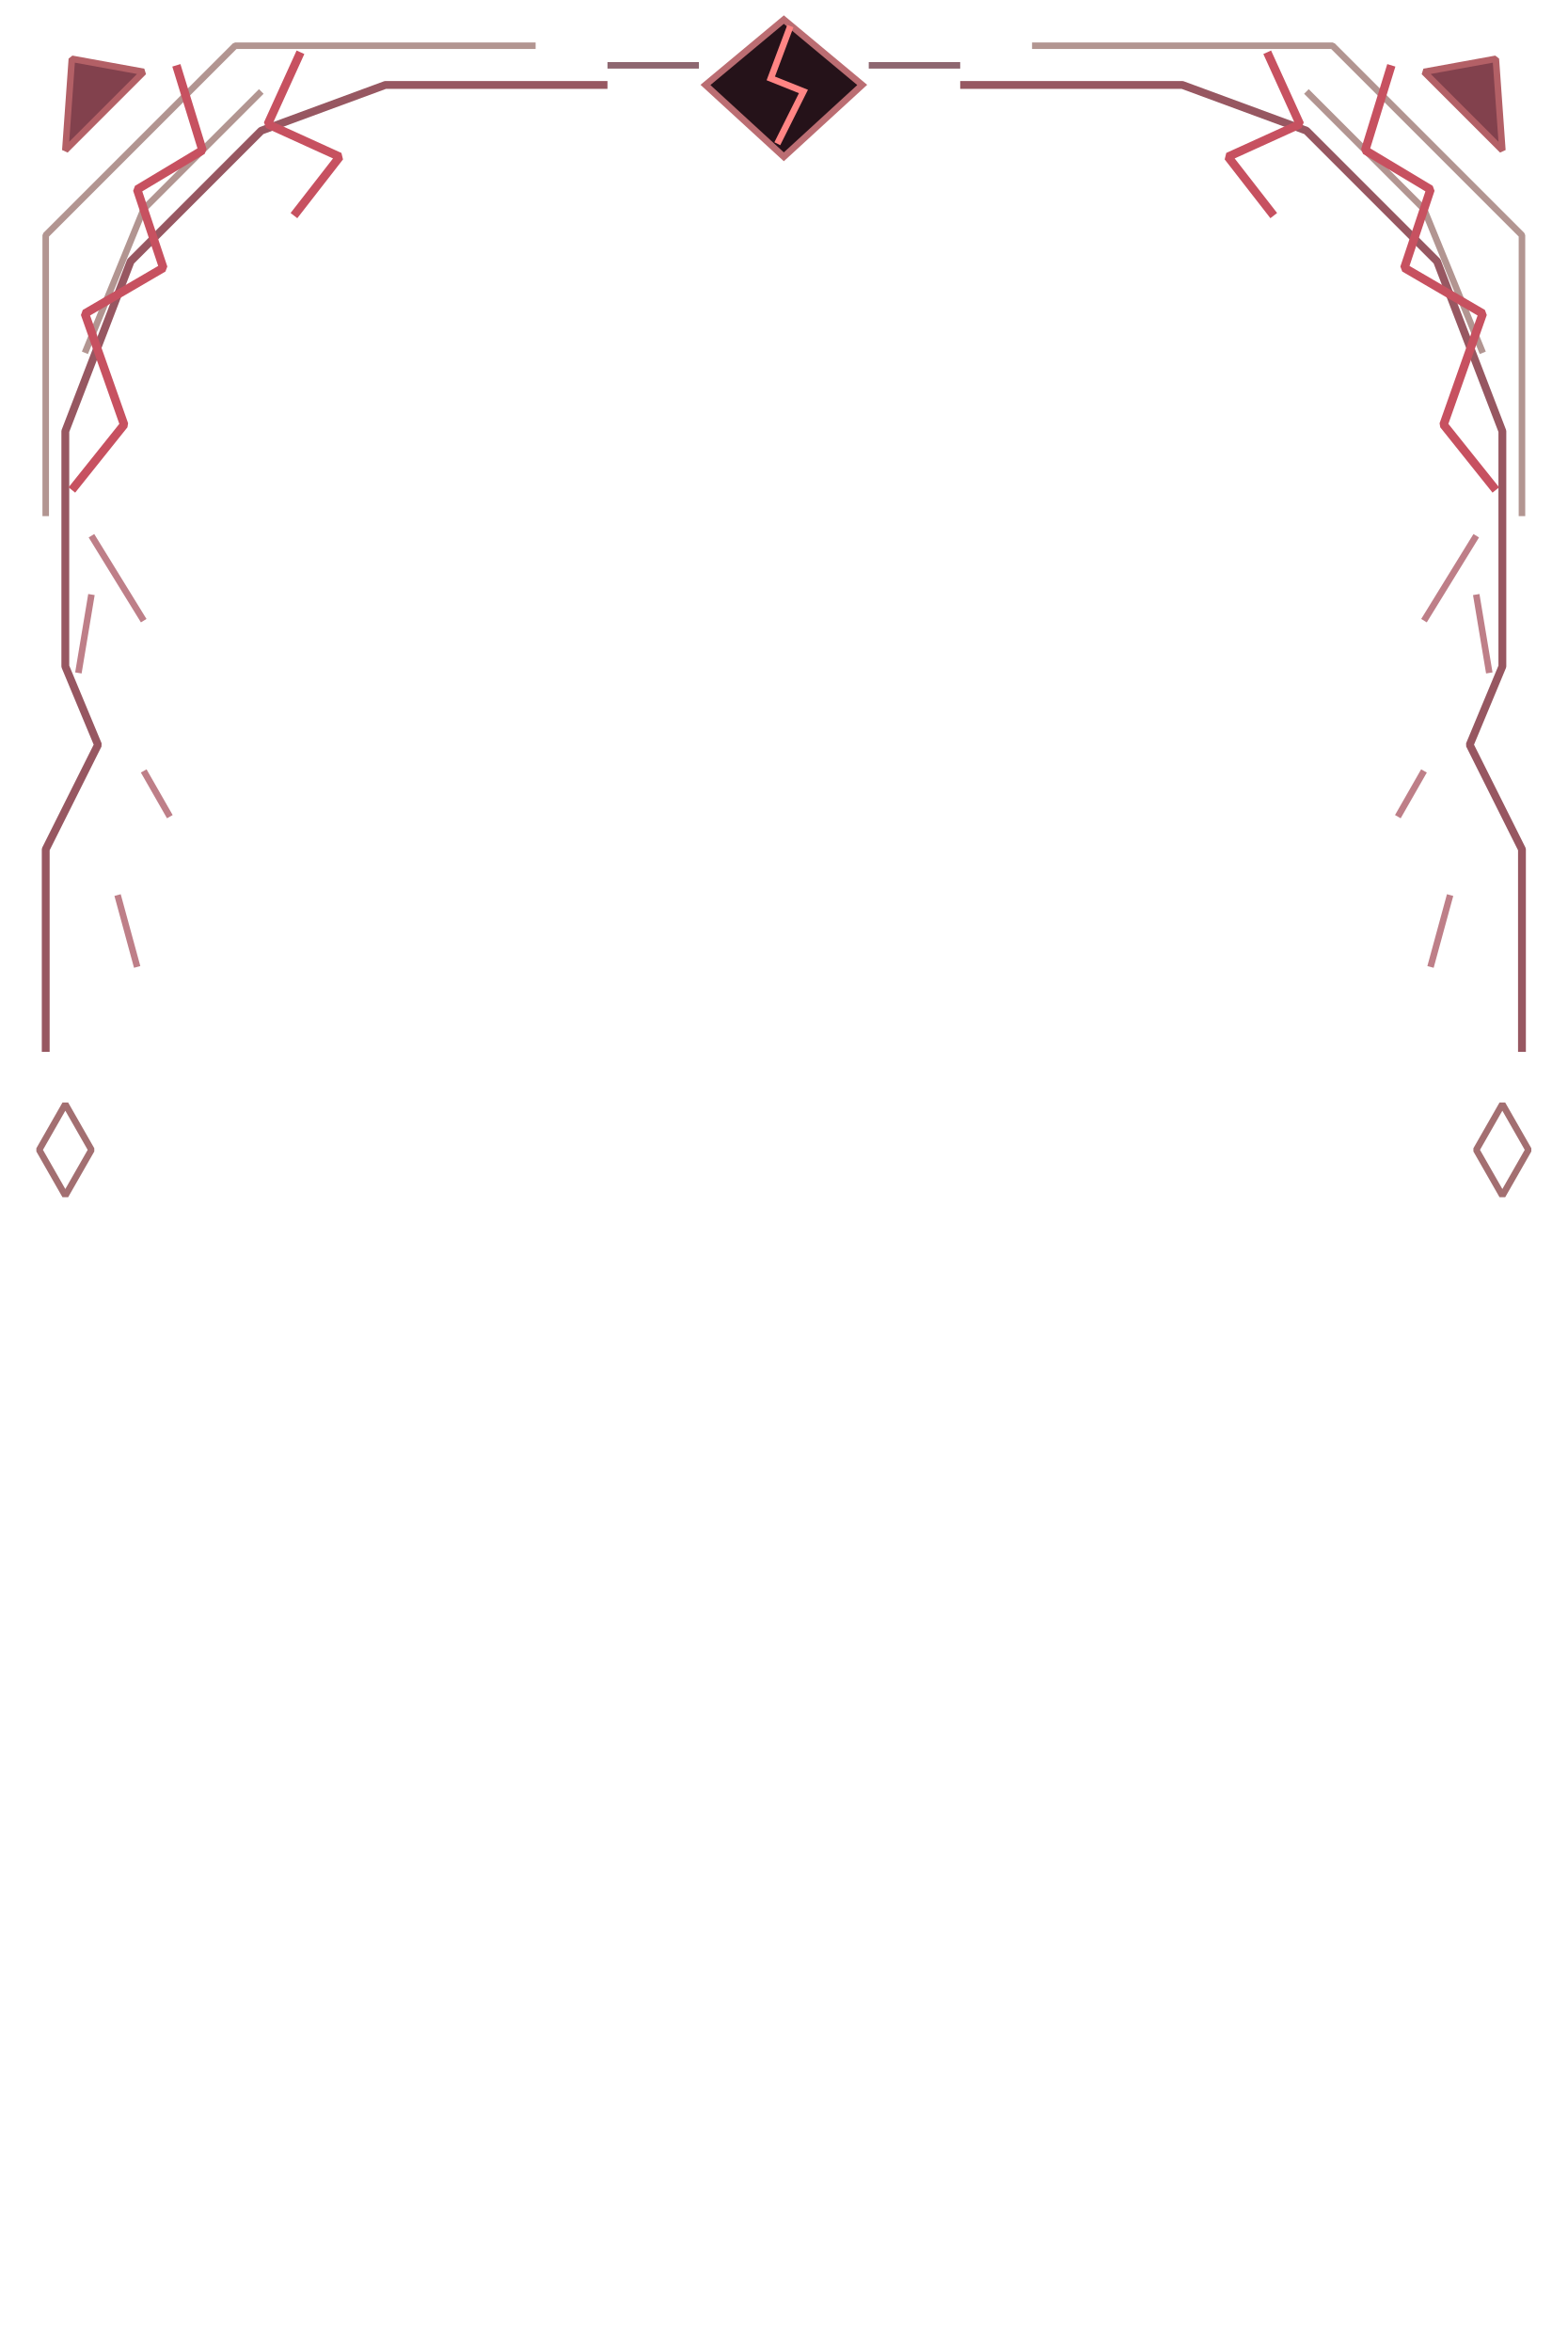
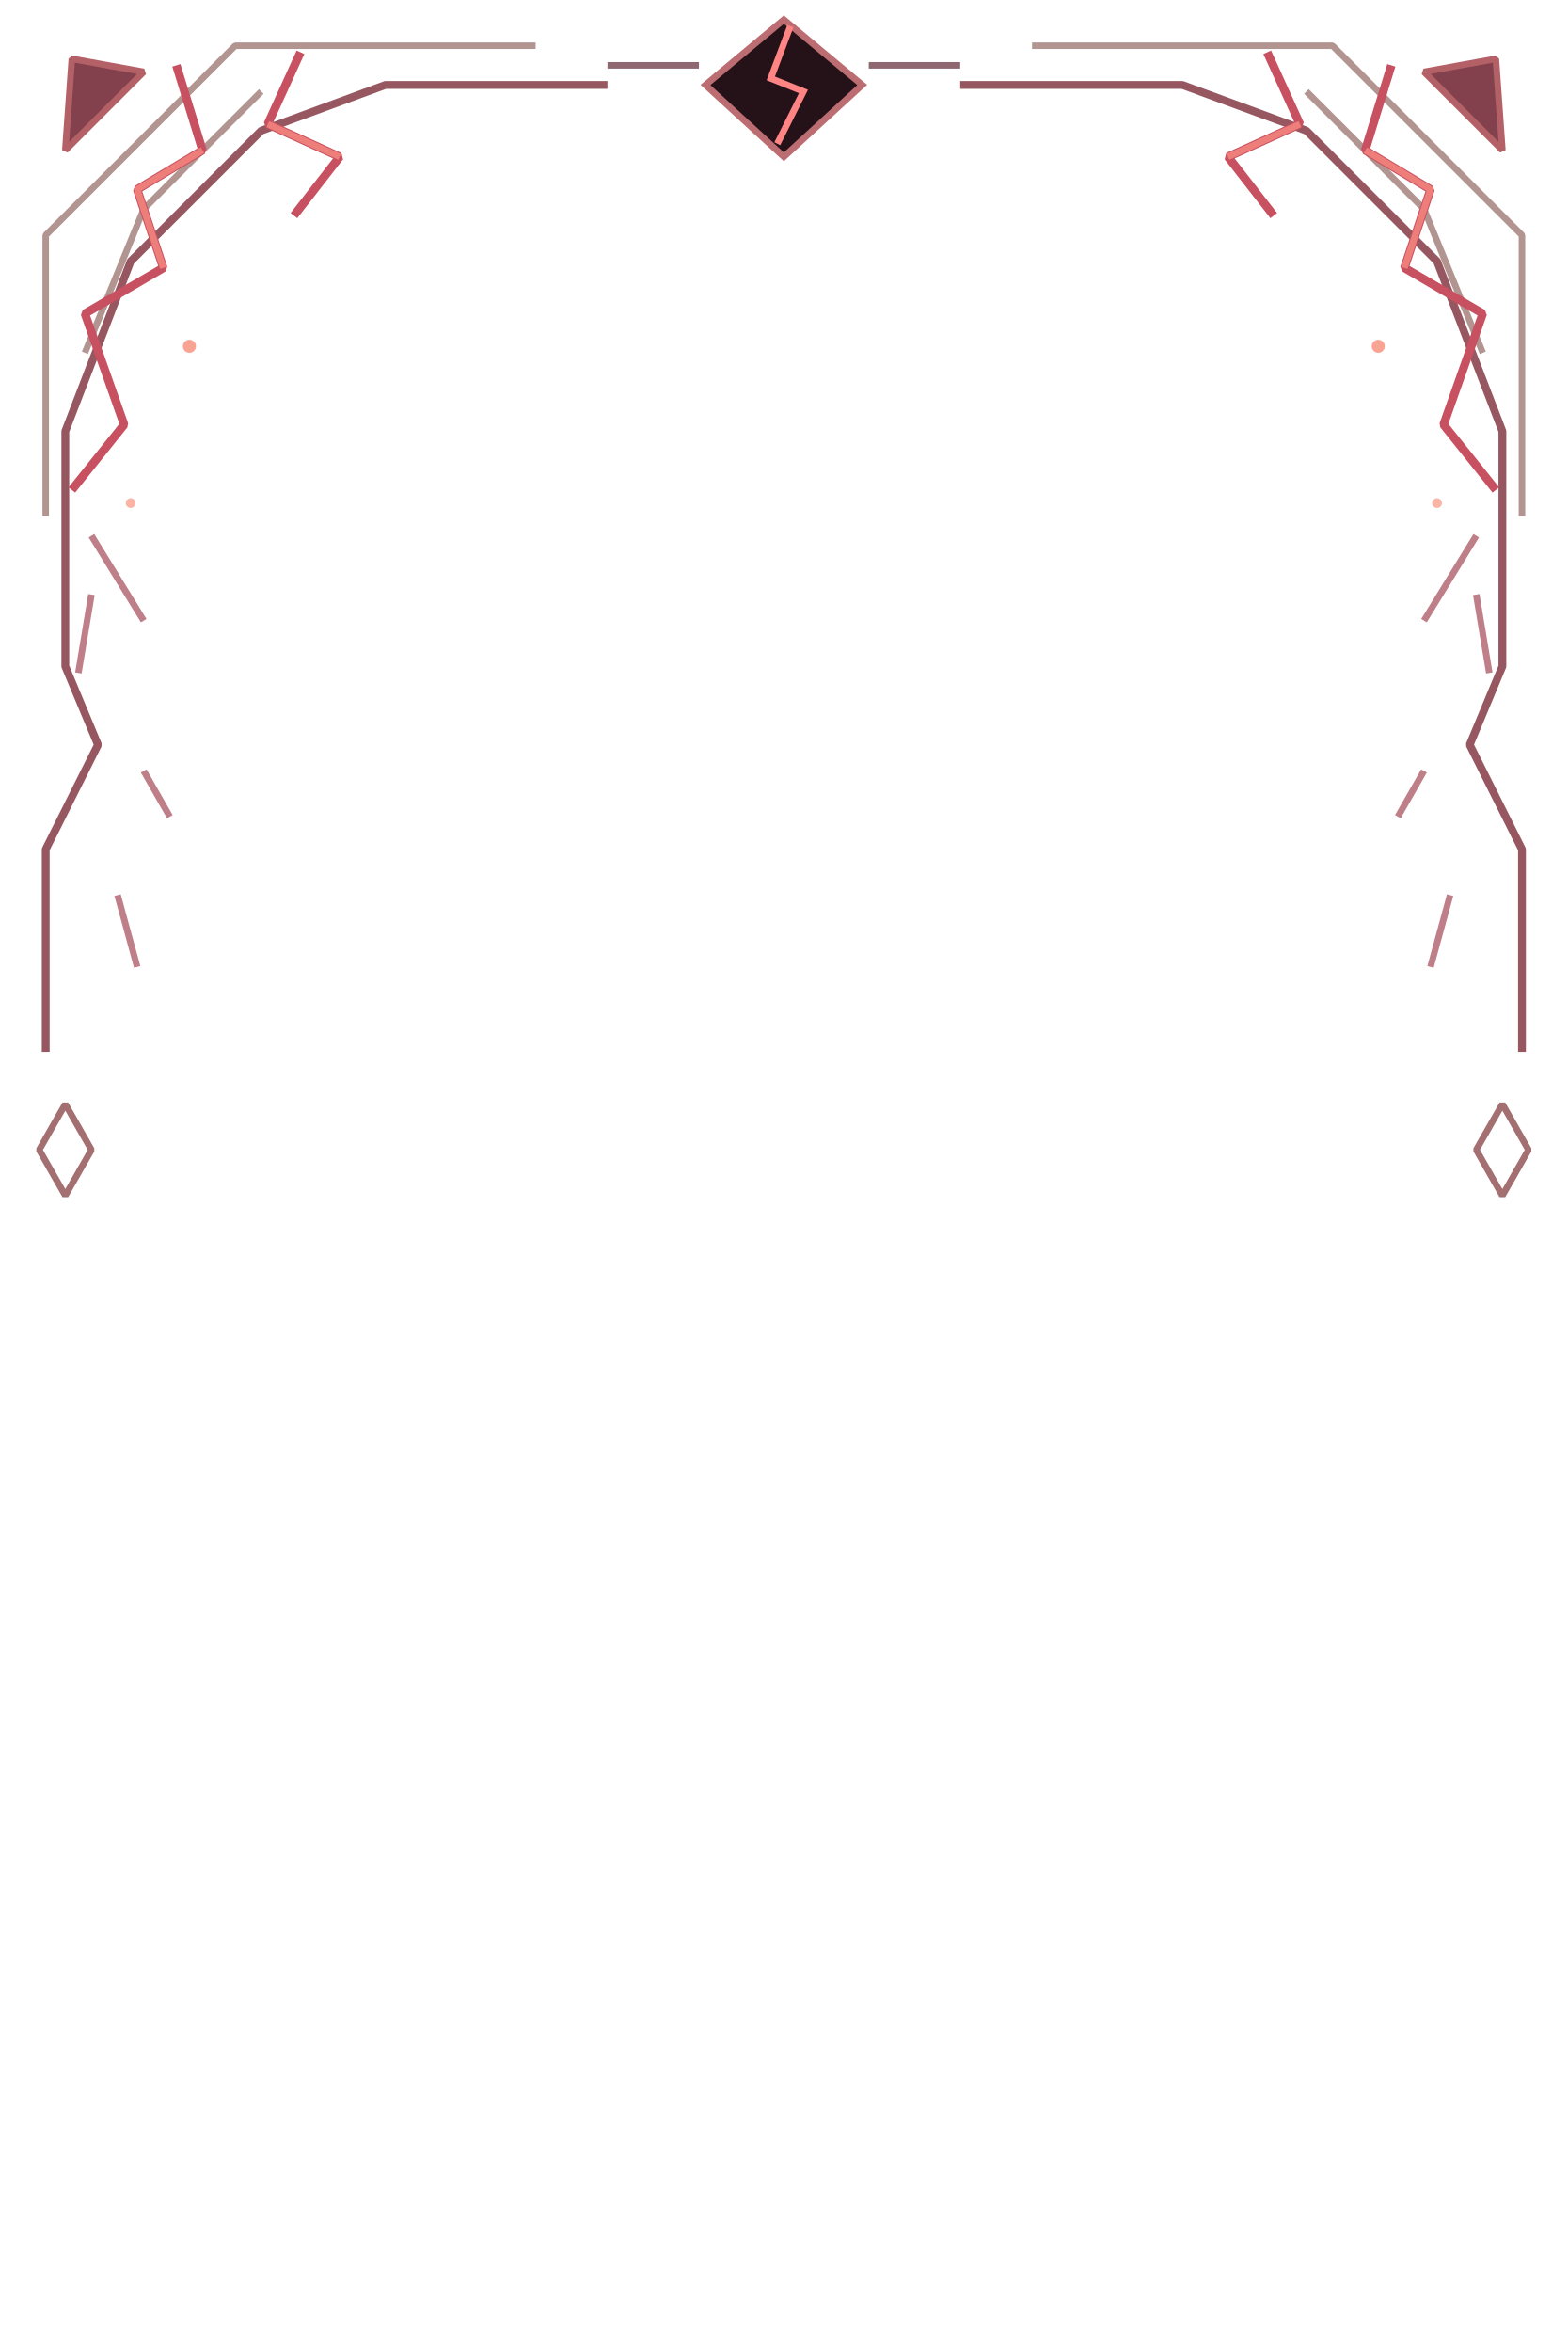
<svg xmlns="http://www.w3.org/2000/svg" viewBox="0 0 240 360" fill="none">
  <defs>
    <g id="iron" stroke-linejoin="bevel">
      <path d="M7 161v-31l8-16-5-12V66l10-26 20-20 19-7h34" stroke="#975761" stroke-width="1.2" />
      <path d="M7 79V36L36 7h46m-69 47 9-22L40 14" stroke="#9c7772" opacity=".78" />
      <path d="m27 10 4 13-10 6 4 12-12 7 6 17-8 10m35-67-5 11 11 5-7 9" stroke="#c75160" stroke-width="1.3" />
+       <path d="m31 23-10 6 4 12m16-22 11 5" stroke="#f88b80" opacity=".78" />
+       <circle cx="29" cy="53" r="1" fill="#f78d78" opacity=".8" />
+       <circle cx="20" cy="77" r=".75" fill="#f78d78" opacity=".65" />
      <path d="m11 9 11 2-12 12Z" fill="#82414d" stroke="#b36066" />
      <path d="m14 82 8 13m-8-4-2 12m10 15 4 7m-8 12 3 11" stroke="#a34856" opacity=".7" />
      <path d="M10 169 14 176 10 183 6 176Z" stroke="#a36f71" />
    </g>
  </defs>
  <use href="#iron" />
  <use href="#iron" transform="translate(240) scale(-1 1)" />
  <path d="M93 10h14m26 0h14" stroke="#8e6770" />
  <path d="M120 3l12 10-12 11-12-11Z" stroke="#bb6d72" fill="#251219" />
  <path d="m121 4-3 8 5 2-4 8" stroke="#ff8584" />
</svg>
